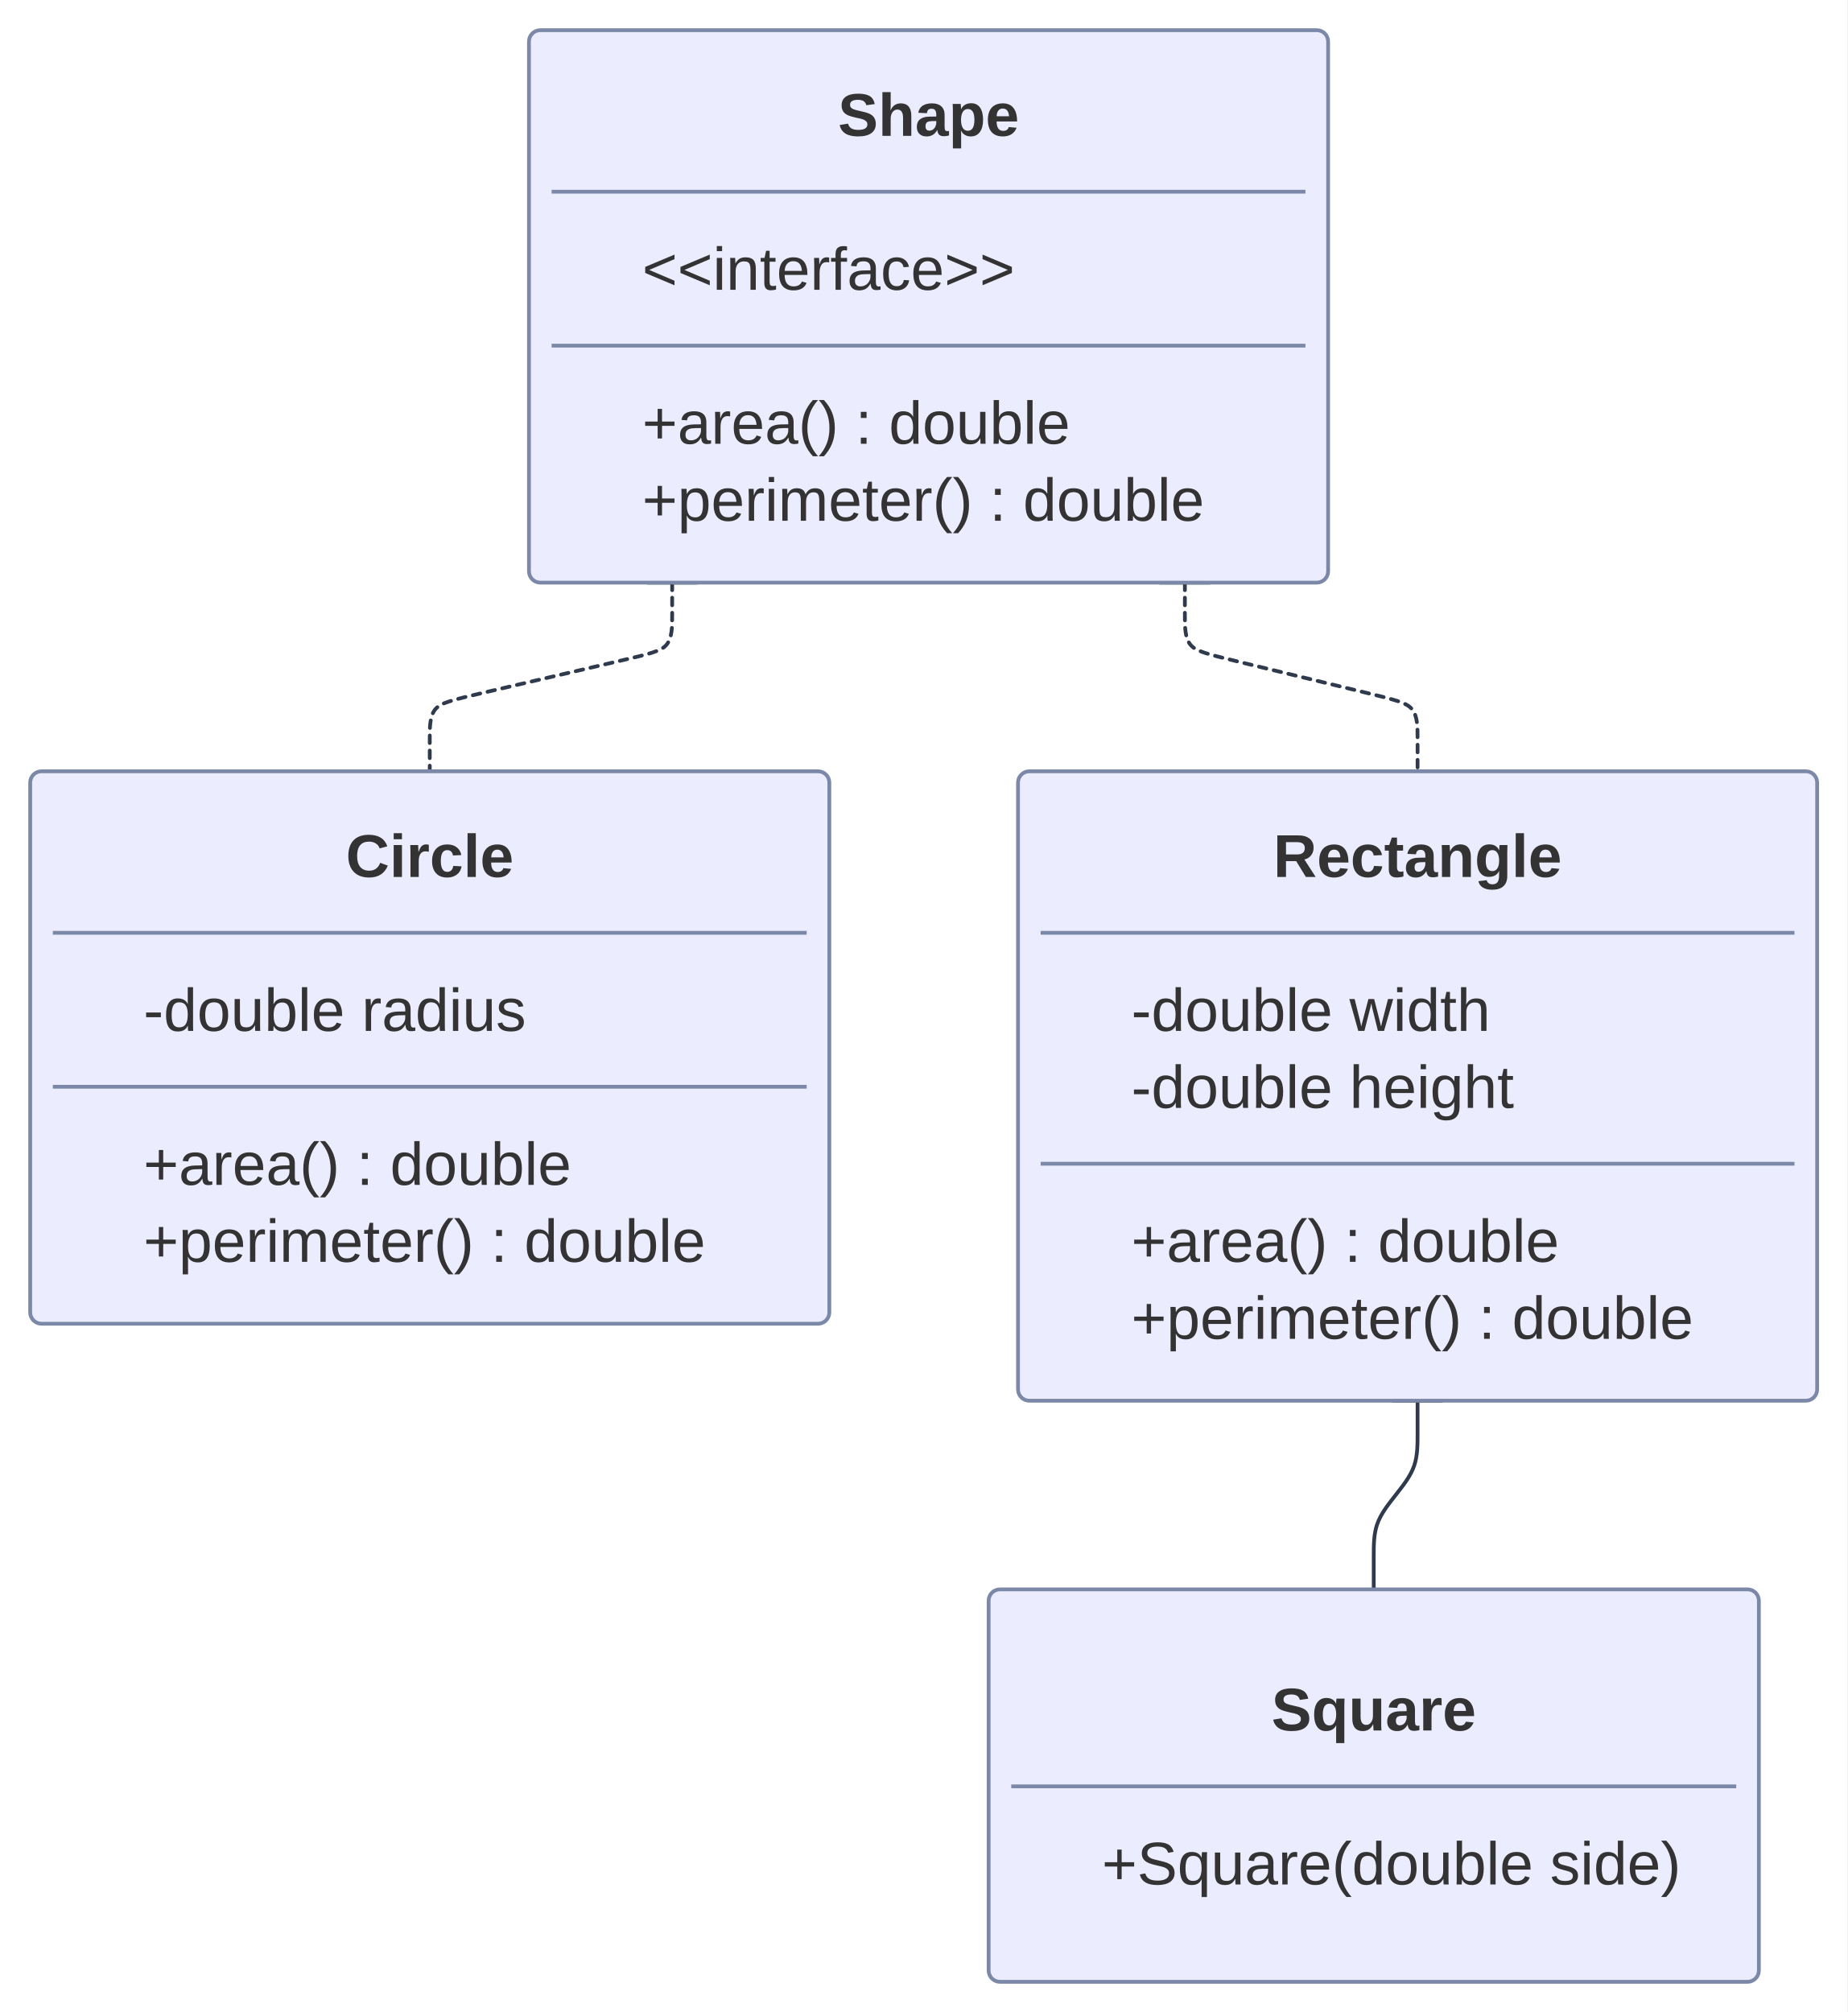
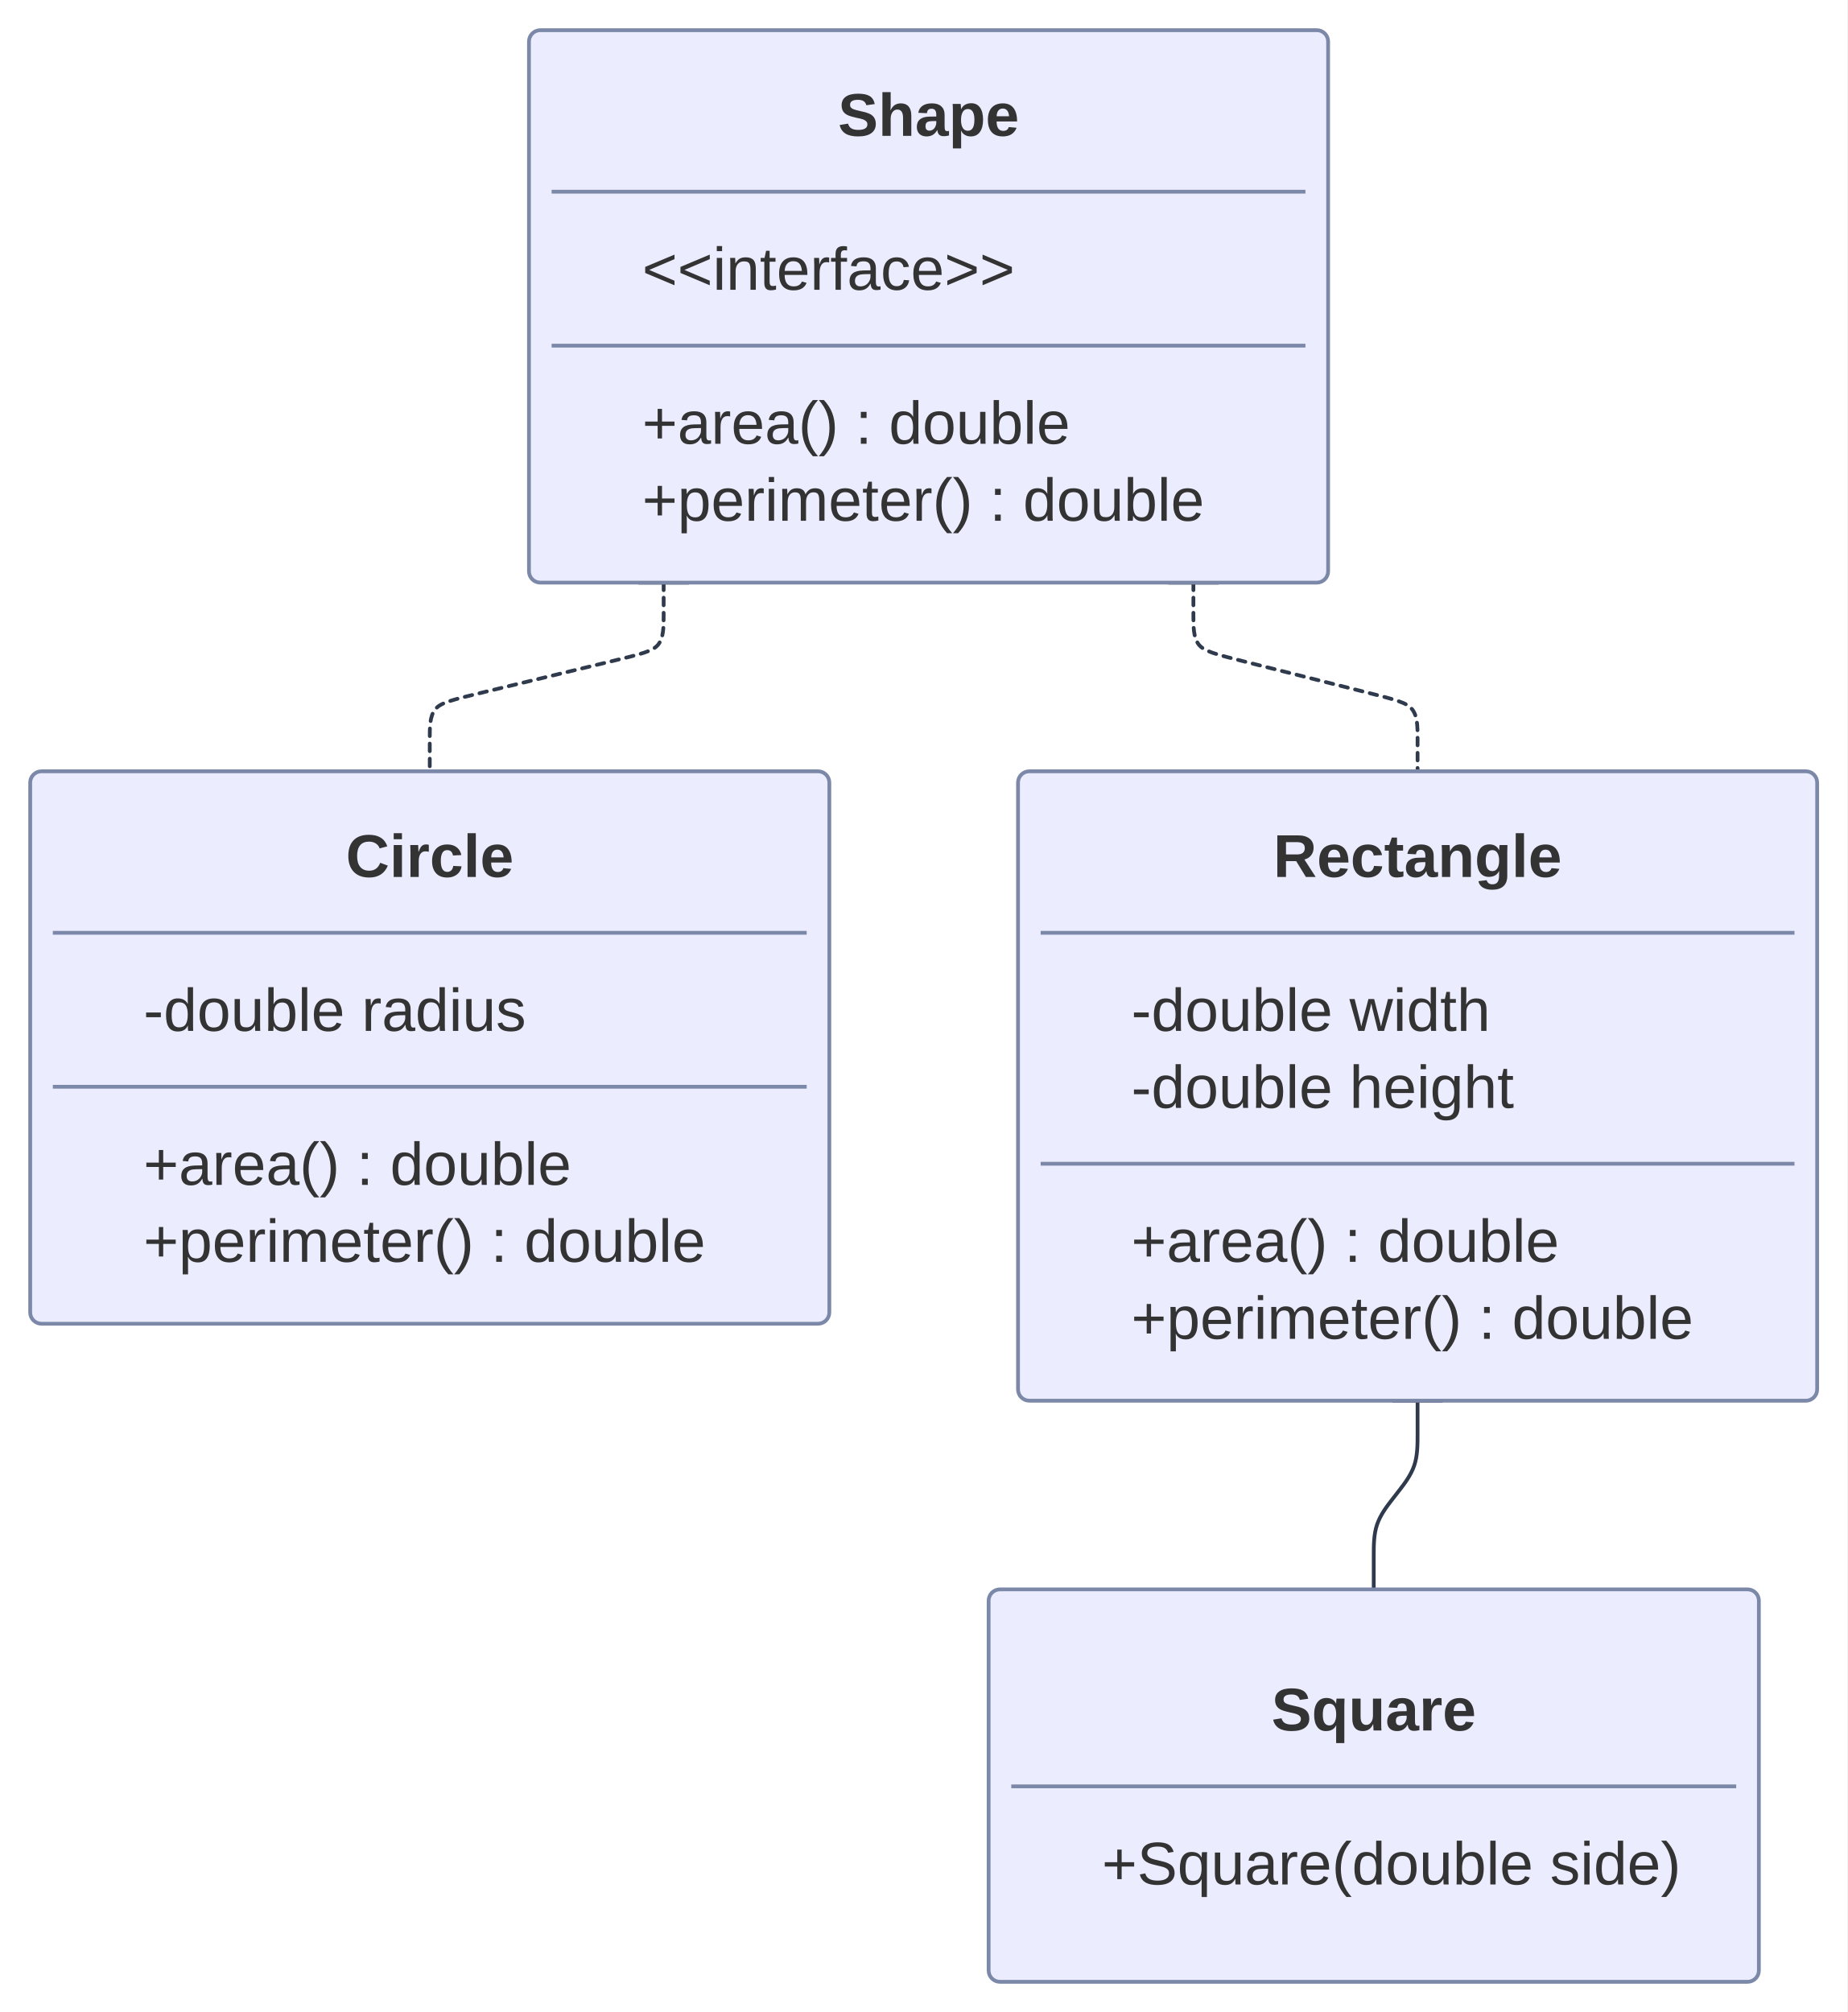
<svg xmlns="http://www.w3.org/2000/svg" width="489.513" height="533.2" viewBox="0 0 489.513 533.2">
  <rect x="0" y="0" width="489.513" height="533.2" fill="#FFFFFF" />
  <defs>
    <marker id="arrow-0" viewBox="0 0 10 10" refX="5" refY="5" markerUnits="userSpaceOnUse" markerWidth="8" markerHeight="8" orient="auto">
      <path d="M 0 0 L 10 5 L 0 10 z" fill="#2F3B4D" stroke="#2F3B4D" stroke-width="1" stroke-dasharray="1,0" />
    </marker>
    <marker id="arrow-start-0" viewBox="0 0 10 10" refX="4.5" refY="5" markerUnits="userSpaceOnUse" markerWidth="8" markerHeight="8" orient="auto">
      <path d="M 0 5 L 10 10 L 10 0 z" fill="#2F3B4D" stroke="#2F3B4D" stroke-width="1" stroke-dasharray="1,0" />
    </marker>
    <marker id="arrow-class-open-0" viewBox="0 0 20 14" refX="1" refY="7" markerUnits="userSpaceOnUse" markerWidth="20" markerHeight="14" orient="auto">
      <path d="M 1 7 L 18 13 V 1 Z" fill="none" stroke="#2F3B4D" stroke-width="1" stroke-dasharray="1,0" />
    </marker>
    <marker id="arrow-class-open-start-0" viewBox="0 0 20 14" refX="18" refY="7" markerUnits="userSpaceOnUse" markerWidth="20" markerHeight="14" orient="auto">
      <path d="M 1 7 L 18 13 V 1 Z" fill="none" stroke="#2F3B4D" stroke-width="1" stroke-dasharray="1,0" />
    </marker>
    <marker id="arrow-class-dep-0" viewBox="0 0 20 14" refX="13" refY="7" markerUnits="userSpaceOnUse" markerWidth="20" markerHeight="14" orient="auto">
      <path d="M 18 7 L 9 13 L 14 7 L 9 1 Z" fill="#2F3B4D" stroke="#2F3B4D" stroke-width="1" stroke-dasharray="1,0" />
    </marker>
    <marker id="arrow-class-dep-start-0" viewBox="0 0 20 14" refX="6" refY="7" markerUnits="userSpaceOnUse" markerWidth="20" markerHeight="14" orient="auto">
      <path d="M 5 7 L 9 13 L 1 7 L 9 1 Z" fill="#2F3B4D" stroke="#2F3B4D" stroke-width="1" stroke-dasharray="1,0" />
    </marker>
  </defs>
-   <path d="M 178.114,154.400L 178.114,155.858C178.114,157.317,178.114,160.233,178.114,163.150C178.114,166.067,178.114,168.983,176.694,170.773C175.274,172.563,172.434,173.226,163.148,175.395C153.862,177.563,138.131,181.237,128.845,183.405C119.559,185.574,116.719,186.237,115.298,188.027C113.878,189.817,113.878,192.733,113.878,195.650C113.878,198.567,113.878,201.483,113.878,202.942L 113.878,204.400" fill="none" stroke="#2F3B4D" stroke-width="1" marker-start="url(#arrow-class-open-start-0)" stroke-dasharray="2" stroke-linecap="round" stroke-linejoin="round" />
-   <path d="M 313.975,154.400L 313.975,155.858C313.975,157.317,313.975,160.233,313.975,163.150C313.975,166.067,313.975,168.983,315.392,170.786C316.809,172.589,319.643,173.279,328.503,175.434C337.362,177.589,352.248,181.211,361.107,183.366C369.967,185.521,372.801,186.211,374.218,188.014C375.635,189.817,375.635,192.733,375.635,195.650C375.635,198.567,375.635,201.483,375.635,202.942L 375.635,204.400" fill="none" stroke="#2F3B4D" stroke-width="1" marker-start="url(#arrow-class-open-start-0)" stroke-dasharray="2" stroke-linecap="round" stroke-linejoin="round" />
+   <path d="M 175.857,154.400L 175.857,155.858C175.857,157.317,175.857,160.233,175.857,163.150C175.857,166.067,175.857,168.983,174.440,170.785C173.022,172.586,170.188,173.272,161.275,175.429C152.363,177.586,137.373,181.214,128.460,183.371C119.548,185.528,116.713,186.214,115.296,188.015C113.878,189.817,113.878,192.733,113.878,195.650C113.878,198.567,113.878,201.483,113.878,202.942L 113.878,204.400" fill="none" stroke="#2F3B4D" stroke-width="1" marker-start="url(#arrow-class-open-start-0)" stroke-dasharray="2" stroke-linecap="round" stroke-linejoin="round" />
+   <path d="M 316.232,154.400L 316.232,155.858C316.232,157.317,316.232,160.233,316.232,163.150C316.232,166.067,316.232,168.983,317.646,170.799C319.060,172.614,321.888,173.328,330.374,175.471C338.861,177.614,353.006,181.186,361.493,183.329C369.979,185.472,372.807,186.186,374.221,188.001C375.635,189.817,375.635,192.733,375.635,195.650C375.635,198.567,375.635,201.483,375.635,202.942L 375.635,204.400" fill="none" stroke="#2F3B4D" stroke-width="1" marker-start="url(#arrow-class-open-start-0)" stroke-dasharray="2" stroke-linecap="round" stroke-linejoin="round" />
  <path d="M 375.635,371.200L 375.635,372.658C375.635,374.117,375.635,377.033,375.635,379.950C375.635,382.867,375.635,385.783,374.742,388.395C373.849,391.006,372.063,393.312,371.020,394.659C369.976,396.006,369.675,396.394,368.632,397.741C367.589,399.088,365.803,401.394,364.910,404.005C364.017,406.617,364.017,409.533,364.017,412.450C364.017,415.367,364.017,418.283,364.017,419.742L 364.017,421.200" fill="none" stroke="#2F3B4D" stroke-width="1" marker-start="url(#arrow-class-open-start-0)" stroke-linecap="round" stroke-linejoin="round" />
  <rect x="8.00" y="204.40" width="211.76" height="146.40" rx="3" ry="3" fill="#ECECFF" stroke="#7B88A8" stroke-width="1" stroke-linejoin="round" stroke-linecap="round" />
  <line x1="14.00" y1="247.20" x2="213.76" y2="247.20" stroke="#7B88A8" stroke-width="1.0" />
  <line x1="14.00" y1="288.00" x2="213.76" y2="288.00" stroke="#7B88A8" stroke-width="1.0" />
  <text x="113.88" y="232.40" text-anchor="middle" font-family="'trebuchet ms', verdana, arial, sans-serif" font-size="16" fill="#333333">
    <tspan x="113.88" dy="0.00" font-weight="600">Circle</tspan>
  </text>
  <text x="38.00" y="273.20" text-anchor="start" font-family="'trebuchet ms', verdana, arial, sans-serif" font-size="16" fill="#333333">
    <tspan x="38.00" dy="0.00">-double radius</tspan>
    <tspan x="38.00" dy="40.80">+area() : double</tspan>
    <tspan x="38.00" dy="20.40">+perimeter() : double</tspan>
  </text>
  <rect x="269.76" y="204.40" width="211.76" height="166.80" rx="3" ry="3" fill="#ECECFF" stroke="#7B88A8" stroke-width="1" stroke-linejoin="round" stroke-linecap="round" />
  <line x1="275.76" y1="247.20" x2="475.51" y2="247.20" stroke="#7B88A8" stroke-width="1.0" />
  <line x1="275.76" y1="308.40" x2="475.51" y2="308.40" stroke="#7B88A8" stroke-width="1.0" />
  <text x="375.63" y="232.40" text-anchor="middle" font-family="'trebuchet ms', verdana, arial, sans-serif" font-size="16" fill="#333333">
    <tspan x="375.63" dy="0.00" font-weight="600">Rectangle</tspan>
  </text>
  <text x="299.76" y="273.20" text-anchor="start" font-family="'trebuchet ms', verdana, arial, sans-serif" font-size="16" fill="#333333">
    <tspan x="299.76" dy="0.00">-double width</tspan>
    <tspan x="299.76" dy="20.40">-double height</tspan>
    <tspan x="299.76" dy="40.80">+area() : double</tspan>
    <tspan x="299.76" dy="20.40">+perimeter() : double</tspan>
  </text>
  <rect x="140.17" y="8.00" width="211.76" height="146.40" rx="3" ry="3" fill="#ECECFF" stroke="#7B88A8" stroke-width="1" stroke-linejoin="round" stroke-linecap="round" />
  <line x1="146.17" y1="50.80" x2="345.92" y2="50.80" stroke="#7B88A8" stroke-width="1.0" />
  <line x1="146.17" y1="91.60" x2="345.92" y2="91.60" stroke="#7B88A8" stroke-width="1.0" />
  <text x="246.04" y="36.00" text-anchor="middle" font-family="'trebuchet ms', verdana, arial, sans-serif" font-size="16" fill="#333333">
    <tspan x="246.04" dy="0.00" font-weight="600">Shape</tspan>
  </text>
  <text x="170.17" y="76.80" text-anchor="start" font-family="'trebuchet ms', verdana, arial, sans-serif" font-size="16" fill="#333333">
    <tspan x="170.17" dy="0.00">&lt;&lt;interface&gt;&gt;</tspan>
    <tspan x="170.17" dy="40.80">+area() : double</tspan>
    <tspan x="170.17" dy="20.40">+perimeter() : double</tspan>
  </text>
  <rect x="261.97" y="421.20" width="204.10" height="104.00" rx="3" ry="3" fill="#ECECFF" stroke="#7B88A8" stroke-width="1" stroke-linejoin="round" stroke-linecap="round" />
  <line x1="267.97" y1="473.40" x2="460.07" y2="473.40" stroke="#7B88A8" stroke-width="1.0" />
  <text x="364.02" y="458.60" text-anchor="middle" font-family="'trebuchet ms', verdana, arial, sans-serif" font-size="16" fill="#333333">
    <tspan x="364.02" dy="0.00" font-weight="600">Square</tspan>
  </text>
  <text x="291.97" y="499.40" text-anchor="start" font-family="'trebuchet ms', verdana, arial, sans-serif" font-size="16" fill="#333333">
    <tspan x="291.97" dy="0.00">+Square(double side)</tspan>
  </text>
</svg>
